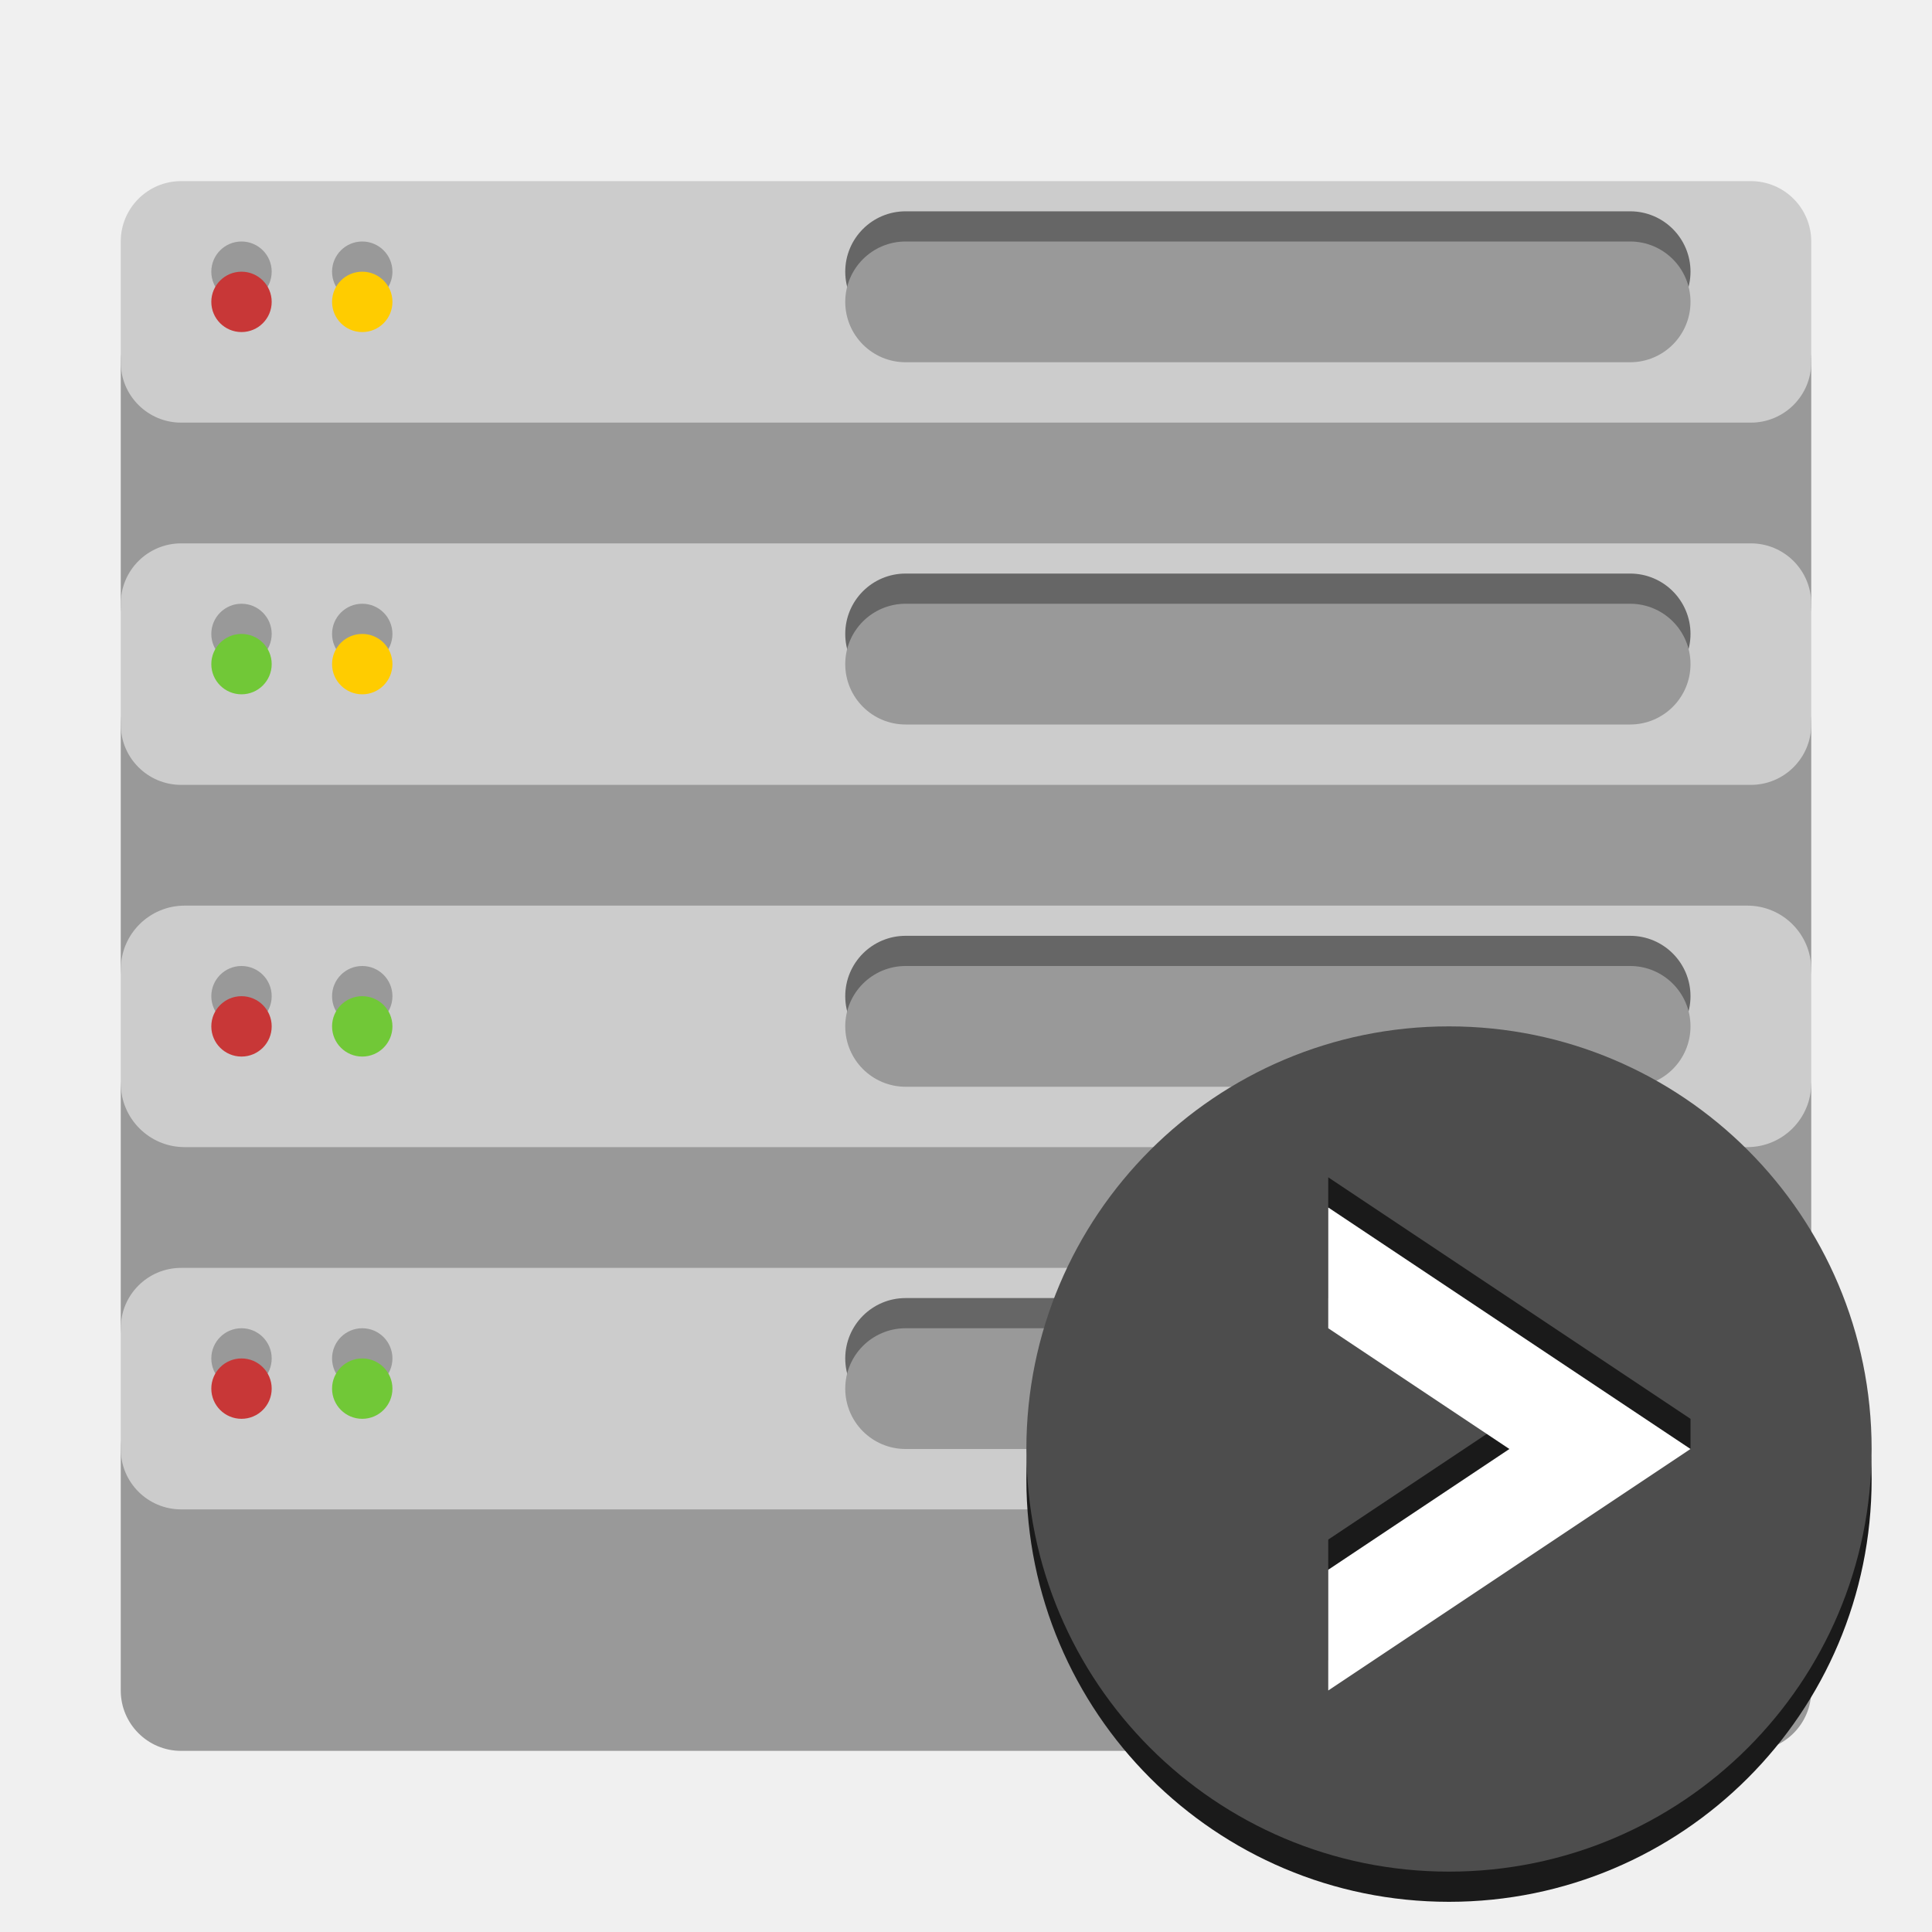
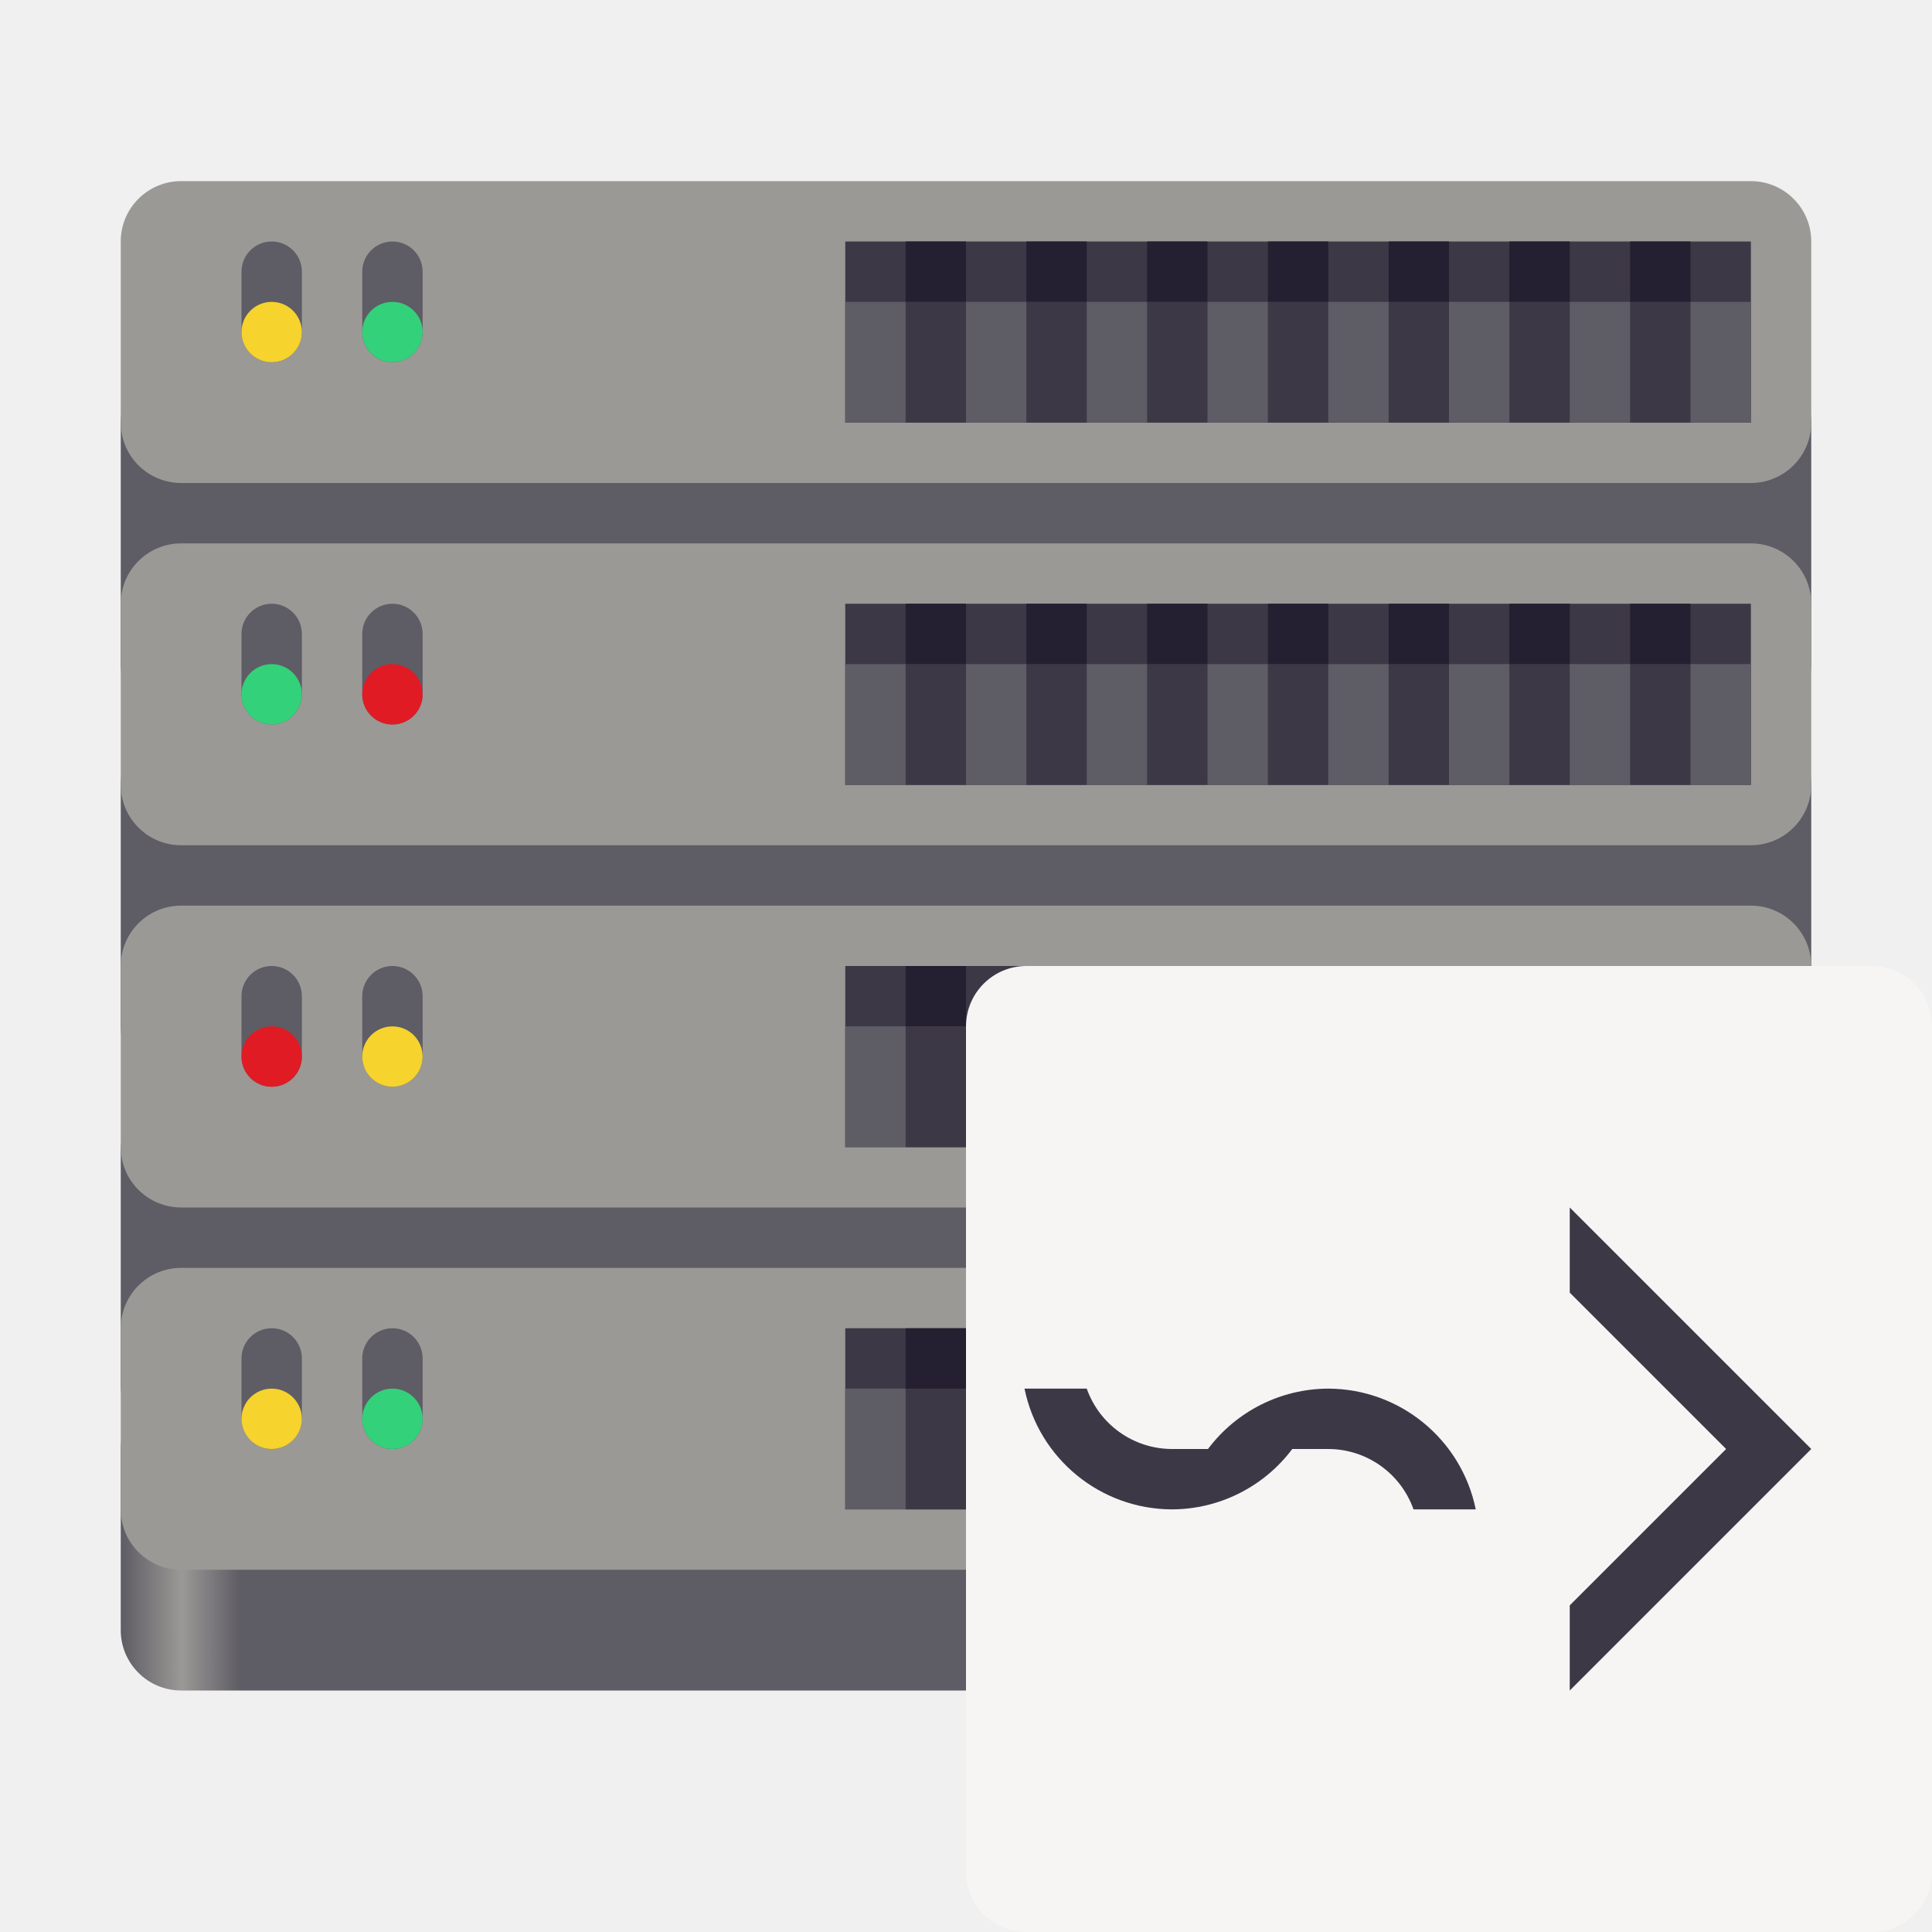
- <svg xmlns="http://www.w3.org/2000/svg" id="svg8" version="1.1" viewBox="0 0 64 64" height="64" width="64">
-   <defs id="defs2" />
-   <rect ry="2" y="10" x="4" height="12" width="56" id="rect1500-1" style="opacity:1;fill:#999999;fill-opacity:1;stroke:none;stroke-width:3.78;stroke-linecap:round;stroke-linejoin:round;stroke-miterlimit:4;stroke-dasharray:none;stroke-opacity:1" />
-   <rect ry="2" y="22" x="4" height="12" width="56" id="rect1500-7-0" style="opacity:1;fill:#999999;fill-opacity:1;stroke:none;stroke-width:3.78;stroke-linecap:round;stroke-linejoin:round;stroke-miterlimit:4;stroke-dasharray:none;stroke-opacity:1" />
-   <rect ry="2.117" y="34" x="4" height="12" width="56" id="rect1500-2-6" style="opacity:1;fill:#999999;fill-opacity:1;stroke:none;stroke-width:3.78;stroke-linecap:round;stroke-linejoin:round;stroke-miterlimit:4;stroke-dasharray:none;stroke-opacity:1" />
-   <rect ry="2" y="46" x="4" height="12" width="56" id="rect1500-72-1" style="opacity:1;fill:#999999;fill-opacity:1;stroke:none;stroke-width:3.78;stroke-linecap:round;stroke-linejoin:round;stroke-miterlimit:4;stroke-dasharray:none;stroke-opacity:1" />
-   <rect ry="2" y="6" x="4" height="8" width="56" id="rect1500" style="opacity:1;fill:#cccccc;fill-opacity:1;stroke:none;stroke-width:3.78;stroke-linecap:round;stroke-linejoin:round;stroke-miterlimit:4;stroke-dasharray:none;stroke-opacity:1" />
-   <rect ry="2" y="18" x="4" height="8" width="56" id="rect1500-7" style="opacity:1;fill:#cccccc;fill-opacity:1;stroke:none;stroke-width:3.78;stroke-linecap:round;stroke-linejoin:round;stroke-miterlimit:4;stroke-dasharray:none;stroke-opacity:1" />
-   <rect ry="2.117" y="30" x="4" height="8" width="56" id="rect1500-2" style="opacity:1;fill:#cccccc;fill-opacity:1;stroke:none;stroke-width:3.78;stroke-linecap:round;stroke-linejoin:round;stroke-miterlimit:4;stroke-dasharray:none;stroke-opacity:1" />
-   <rect ry="2" y="42" x="4" height="8" width="56" id="rect1500-72" style="opacity:1;fill:#cccccc;fill-opacity:1;stroke:none;stroke-width:3.78;stroke-linecap:round;stroke-linejoin:round;stroke-miterlimit:4;stroke-dasharray:none;stroke-opacity:1" />
-   <circle r="1" cy="9" cx="8" id="path1567" style="opacity:1;fill:#999999;fill-opacity:1;stroke:none;stroke-width:3.78;stroke-linecap:round;stroke-linejoin:round;stroke-miterlimit:4;stroke-dasharray:none;stroke-opacity:1" />
-   <path id="path1563" d="M 8,9 A 1,1 0 0 0 7,10 1,1 0 0 0 8,11 1,1 0 0 0 9,10 1,1 0 0 0 8,9 Z" style="opacity:1;fill:#c83737;fill-opacity:1;stroke:none;stroke-width:3.78;stroke-linecap:round;stroke-linejoin:round;stroke-miterlimit:4;stroke-dasharray:none;stroke-opacity:1" />
-   <circle r="1" cy="9" cx="12" id="path1567-5" style="opacity:1;fill:#999999;fill-opacity:1;stroke:none;stroke-width:3.78;stroke-linecap:round;stroke-linejoin:round;stroke-miterlimit:4;stroke-dasharray:none;stroke-opacity:1" />
-   <path id="path1563-9" d="m 12,9 a 1,1 0 0 0 -1,1 1,1 0 0 0 1,1 1,1 0 0 0 1,-1 1,1 0 0 0 -1,-1 z" style="opacity:1;fill:#ffcc00;fill-opacity:1;stroke:none;stroke-width:3.78;stroke-linecap:round;stroke-linejoin:round;stroke-miterlimit:4;stroke-dasharray:none;stroke-opacity:1" />
-   <rect ry="2" y="7" x="28" height="4" width="28" id="rect1590" style="opacity:1;fill:#666666;fill-opacity:1;stroke:none;stroke-width:3.78;stroke-linecap:round;stroke-linejoin:round;stroke-miterlimit:4;stroke-dasharray:none;stroke-opacity:1" />
-   <rect ry="2" y="8" x="28" height="4" width="28" id="rect1588" style="opacity:1;fill:#999999;fill-opacity:1;stroke:none;stroke-width:3.78;stroke-linecap:round;stroke-linejoin:round;stroke-miterlimit:4;stroke-dasharray:none;stroke-opacity:1" />
-   <circle r="1" cy="21" cx="8" id="path1567-4" style="opacity:1;fill:#999999;fill-opacity:1;stroke:none;stroke-width:3.78;stroke-linecap:round;stroke-linejoin:round;stroke-miterlimit:4;stroke-dasharray:none;stroke-opacity:1" />
-   <path id="path1563-90" d="M 8,21 A 1,1 0 0 0 7,22 1,1 0 0 0 8,23 1,1 0 0 0 9,22 1,1 0 0 0 8,21 Z" style="opacity:1;fill:#71c837;fill-opacity:1;stroke:none;stroke-width:3.78;stroke-linecap:round;stroke-linejoin:round;stroke-miterlimit:4;stroke-dasharray:none;stroke-opacity:1" />
-   <circle r="1" cy="21" cx="12" id="path1567-5-9" style="opacity:1;fill:#999999;fill-opacity:1;stroke:none;stroke-width:3.78;stroke-linecap:round;stroke-linejoin:round;stroke-miterlimit:4;stroke-dasharray:none;stroke-opacity:1" />
-   <path id="path1563-9-1" d="m 12,21 a 1,1 0 0 0 -1,1 1,1 0 0 0 1,1 1,1 0 0 0 1,-1 1,1 0 0 0 -1,-1 z" style="opacity:1;fill:#ffcc00;fill-opacity:1;stroke:none;stroke-width:3.78;stroke-linecap:round;stroke-linejoin:round;stroke-miterlimit:4;stroke-dasharray:none;stroke-opacity:1" />
-   <rect ry="2" y="19" x="28" height="4" width="28" id="rect1590-7" style="opacity:1;fill:#666666;fill-opacity:1;stroke:none;stroke-width:3.78;stroke-linecap:round;stroke-linejoin:round;stroke-miterlimit:4;stroke-dasharray:none;stroke-opacity:1" />
-   <rect ry="2" y="20" x="28" height="4" width="28" id="rect1588-7" style="opacity:1;fill:#999999;fill-opacity:1;stroke:none;stroke-width:3.78;stroke-linecap:round;stroke-linejoin:round;stroke-miterlimit:4;stroke-dasharray:none;stroke-opacity:1" />
-   <circle r="1" cy="33" cx="8" id="path1567-1" style="opacity:1;fill:#999999;fill-opacity:1;stroke:none;stroke-width:3.78;stroke-linecap:round;stroke-linejoin:round;stroke-miterlimit:4;stroke-dasharray:none;stroke-opacity:1" />
-   <path id="path1563-1" d="M 8,33 A 1,1 0 0 0 7,34 1,1 0 0 0 8,35 1,1 0 0 0 9,34 1,1 0 0 0 8,33 Z" style="opacity:1;fill:#c83737;fill-opacity:1;stroke:none;stroke-width:3.78;stroke-linecap:round;stroke-linejoin:round;stroke-miterlimit:4;stroke-dasharray:none;stroke-opacity:1" />
-   <circle r="1" cy="33" cx="12" id="path1567-5-5" style="opacity:1;fill:#999999;fill-opacity:1;stroke:none;stroke-width:3.78;stroke-linecap:round;stroke-linejoin:round;stroke-miterlimit:4;stroke-dasharray:none;stroke-opacity:1" />
-   <path id="path1563-9-9" d="m 12,33 a 1,1 0 0 0 -1,1 1,1 0 0 0 1,1 1,1 0 0 0 1,-1 1,1 0 0 0 -1,-1 z" style="opacity:1;fill:#71c837;fill-opacity:1;stroke:none;stroke-width:3.78;stroke-linecap:round;stroke-linejoin:round;stroke-miterlimit:4;stroke-dasharray:none;stroke-opacity:1" />
-   <rect ry="2" y="31" x="28" height="4" width="28" id="rect1590-77" style="opacity:1;fill:#666666;fill-opacity:1;stroke:none;stroke-width:3.78;stroke-linecap:round;stroke-linejoin:round;stroke-miterlimit:4;stroke-dasharray:none;stroke-opacity:1" />
-   <rect ry="2" y="32" x="28" height="4" width="28" id="rect1588-6" style="opacity:1;fill:#999999;fill-opacity:1;stroke:none;stroke-width:3.78;stroke-linecap:round;stroke-linejoin:round;stroke-miterlimit:4;stroke-dasharray:none;stroke-opacity:1" />
-   <circle r="1" cy="45" cx="8" id="path1567-7" style="opacity:1;fill:#999999;fill-opacity:1;stroke:none;stroke-width:3.78;stroke-linecap:round;stroke-linejoin:round;stroke-miterlimit:4;stroke-dasharray:none;stroke-opacity:1" />
-   <path id="path1563-3" d="M 8,45 A 1,1 0 0 0 7,46 1,1 0 0 0 8,47 1,1 0 0 0 9,46 1,1 0 0 0 8,45 Z" style="opacity:1;fill:#c83737;fill-opacity:1;stroke:none;stroke-width:3.78;stroke-linecap:round;stroke-linejoin:round;stroke-miterlimit:4;stroke-dasharray:none;stroke-opacity:1" />
-   <circle r="1" cy="45" cx="12" id="path1567-5-6" style="opacity:1;fill:#999999;fill-opacity:1;stroke:none;stroke-width:3.78;stroke-linecap:round;stroke-linejoin:round;stroke-miterlimit:4;stroke-dasharray:none;stroke-opacity:1" />
-   <path id="path1563-9-5" d="m 12,45 a 1,1 0 0 0 -1,1 1,1 0 0 0 1,1 1,1 0 0 0 1,-1 1,1 0 0 0 -1,-1 z" style="opacity:1;fill:#71c837;fill-opacity:1;stroke:none;stroke-width:3.78;stroke-linecap:round;stroke-linejoin:round;stroke-miterlimit:4;stroke-dasharray:none;stroke-opacity:1" />
-   <rect ry="2" y="43" x="28" height="4" width="28" id="rect1590-6" style="opacity:1;fill:#666666;fill-opacity:1;stroke:none;stroke-width:3.78;stroke-linecap:round;stroke-linejoin:round;stroke-miterlimit:4;stroke-dasharray:none;stroke-opacity:1" />
-   <rect ry="2" y="44" x="28" height="4" width="28" id="rect1588-3" style="opacity:1;fill:#999999;fill-opacity:1;stroke:none;stroke-width:3.78;stroke-linecap:round;stroke-linejoin:round;stroke-miterlimit:4;stroke-dasharray:none;stroke-opacity:1" />
-   <path id="path1654-9" d="M 48,35 A 14,14 0 0 0 34,49 14,14 0 0 0 48,63 14,14 0 0 0 62,49 14,14 0 0 0 48,35 Z" style="opacity:1;fill:#1a1a1a;fill-opacity:1;stroke:none;stroke-width:3.535;stroke-linecap:round;stroke-linejoin:round;stroke-miterlimit:4;stroke-dasharray:none;stroke-opacity:1" />
-   <path id="path1654" d="M 48 34 A 14 14 0 0 0 34 48 A 14 14 0 0 0 48 62 A 14 14 0 0 0 62 48 A 14 14 0 0 0 48 34 z " style="opacity:1;fill:#4d4d4d;fill-opacity:1;stroke:none;stroke-width:3.535;stroke-linecap:round;stroke-linejoin:round;stroke-miterlimit:4;stroke-dasharray:none;stroke-opacity:1" />
-   <path id="path856-3" d="m 44,39 v 4 l 6,4 -6,4 v 4 l 12,-7 v -1 z" style="fill:#1a1a1a;fill-opacity:1;stroke:none;stroke-width:1px;stroke-linecap:butt;stroke-linejoin:miter;stroke-opacity:1" />
-   <path id="path856" d="m 44,40 v 4 l 6,4 -6,4 v 4 l 12,-8 z" style="fill:#ffffff;stroke:none;stroke-width:1px;stroke-linecap:butt;stroke-linejoin:miter;stroke-opacity:1" />
+ <svg xmlns="http://www.w3.org/2000/svg" width="32" height="32" version="1.1" viewBox="0 0 32 32">
+   <defs>
+     <linearGradient id="a" x1="2" x2="30" y1="27" y2="27" gradientTransform="translate(0,-1)" gradientUnits="userSpaceOnUse">
+       <stop stop-color="#5e5c64" offset="0" />
+       <stop stop-color="#9a9996" offset=".036" />
+       <stop stop-color="#5e5c64" offset=".071" />
+       <stop stop-color="#5e5c64" offset=".929" />
+       <stop stop-color="#9a9996" offset=".964" />
+       <stop stop-color="#5e5c64" offset="1" />
+     </linearGradient>
+   </defs>
+   <rect x="2" y="6" width="28" height="6" ry="1" fill="#5e5c64" />
+   <rect x="2" y="12" width="28" height="6" ry="1" fill="#5e5c64" />
+   <rect x="2" y="18" width="28" height="6" ry="1.059" fill="#5e5c64" />
+   <rect x="2" y="23" width="28" height="5" ry="1" fill="url(#a)" />
+   <rect x="2" y="3" width="28" height="5" ry="1" fill="#9a9996" />
+   <rect x="2" y="9" width="28" height="5" ry="1" fill="#9a9996" />
+   <rect x="2" y="15" width="28" height="5" ry="1" fill="#9a9996" />
+   <rect x="2" y="21" width="28" height="5" ry="1" fill="#9a9996" />
+   <rect x="14" y="4" width="15" height="3" ry="0" fill="#3d3846" />
+   <rect x="14" y="5" width="15" height="2" ry="0" fill="#5e5c64" />
+   <rect x="14" y="10" width="15" height="3" ry="0" fill="#3d3846" />
+   <rect x="14" y="11" width="15" height="2" ry="0" fill="#5e5c64" />
+   <rect x="14" y="16" width="15" height="3" ry="0" fill="#3d3846" />
+   <rect x="14" y="17" width="15" height="2" ry="0" fill="#5e5c64" />
+   <rect x="14" y="22" width="15" height="3" ry="0" fill="#3d3846" />
+   <rect x="14" y="23" width="15" height="2" ry="0" fill="#5e5c64" />
+   <rect x="4" y="4" width="1" height="2" ry=".5" fill="#5e5c64" />
+   <rect x="4" y="5" width="1" height="1" ry=".5" fill="#f6d32d" />
+   <rect x="6" y="4" width="1" height="2" ry=".5" fill="#5e5c64" />
+   <rect x="6" y="5" width="1" height="1" ry=".5" fill="#33d17a" />
+   <rect x="4" y="10" width="1" height="2" ry=".5" fill="#5e5c64" />
+   <rect x="4" y="11" width="1" height="1" ry=".5" fill="#33d17a" />
+   <rect x="6" y="10" width="1" height="2" ry=".5" fill="#5e5c64" />
+   <rect x="6" y="11" width="1" height="1" ry=".5" fill="#e01b24" />
+   <rect x="4" y="16" width="1" height="2" ry=".5" fill="#5e5c64" />
+   <rect x="4" y="17" width="1" height="1" ry=".5" fill="#e01b24" />
+   <rect x="6" y="16" width="1" height="2" ry=".5" fill="#5e5c64" />
+   <rect x="6" y="17" width="1" height="1" ry=".5" fill="#f6d32d" />
+   <rect x="4" y="22" width="1" height="2" ry=".5" fill="#5e5c64" />
+   <rect x="4" y="23" width="1" height="1" ry=".5" fill="#f6d32d" />
+   <rect x="6" y="22" width="1" height="2" ry=".5" fill="#5e5c64" />
+   <rect x="6" y="23" width="1" height="1" ry=".5" fill="#33d17a" />
+   <rect x="15" y="11" width="1" height="2" fill="#3d3846" />
+   <rect x="15" y="10" width="1" height="1" fill="#241f31" />
+   <rect x="17" y="11" width="1" height="2" fill="#3d3846" />
+   <rect x="17" y="10" width="1" height="1" fill="#241f31" />
+   <rect x="19" y="11" width="1" height="2" fill="#3d3846" />
+   <rect x="19" y="10" width="1" height="1" fill="#241f31" />
+   <rect x="21" y="11" width="1" height="2" fill="#3d3846" />
+   <rect x="21" y="10" width="1" height="1" fill="#241f31" />
+   <rect x="23" y="11" width="1" height="2" fill="#3d3846" />
+   <rect x="23" y="10" width="1" height="1" fill="#241f31" />
+   <rect x="25" y="11" width="1" height="2" fill="#3d3846" />
+   <rect x="25" y="10" width="1" height="1" fill="#241f31" />
+   <rect x="27" y="11" width="1" height="2" fill="#3d3846" />
+   <rect x="27" y="10" width="1" height="1" fill="#241f31" />
+   <rect x="15" y="5" width="1" height="2" fill="#3d3846" />
+   <rect x="15" y="4" width="1" height="1" fill="#241f31" />
+   <rect x="17" y="5" width="1" height="2" fill="#3d3846" />
+   <rect x="17" y="4" width="1" height="1" fill="#241f31" />
+   <rect x="19" y="5" width="1" height="2" fill="#3d3846" />
+   <rect x="19" y="4" width="1" height="1" fill="#241f31" />
+   <rect x="21" y="5" width="1" height="2" fill="#3d3846" />
+   <rect x="21" y="4" width="1" height="1" fill="#241f31" />
+   <rect x="23" y="5" width="1" height="2" fill="#3d3846" />
+   <rect x="23" y="4" width="1" height="1" fill="#241f31" />
+   <rect x="25" y="5" width="1" height="2" fill="#3d3846" />
+   <rect x="25" y="4" width="1" height="1" fill="#241f31" />
+   <rect x="27" y="5" width="1" height="2" fill="#3d3846" />
+   <rect x="27" y="4" width="1" height="1" fill="#241f31" />
+   <rect x="15" y="17" width="1" height="2" fill="#3d3846" />
+   <rect x="15" y="16" width="1" height="1" fill="#241f31" />
+   <rect x="17" y="17" width="1" height="2" fill="#3d3846" />
+   <rect x="17" y="16" width="1" height="1" fill="#241f31" />
+   <rect x="19" y="17" width="1" height="2" fill="#3d3846" />
+   <rect x="19" y="16" width="1" height="1" fill="#241f31" />
+   <rect x="21" y="17" width="1" height="2" fill="#3d3846" />
+   <rect x="21" y="16" width="1" height="1" fill="#241f31" />
+   <rect x="23" y="17" width="1" height="2" fill="#3d3846" />
+   <rect x="23" y="16" width="1" height="1" fill="#241f31" />
+   <rect x="25" y="17" width="1" height="2" fill="#3d3846" />
+   <rect x="25" y="16" width="1" height="1" fill="#241f31" />
+   <rect x="27" y="17" width="1" height="2" fill="#3d3846" />
+   <rect x="27" y="16" width="1" height="1" fill="#241f31" />
+   <rect x="15" y="23" width="1" height="2" fill="#3d3846" />
+   <rect x="15" y="22" width="1" height="1" fill="#241f31" />
+   <rect x="17" y="23" width="1" height="2" fill="#3d3846" />
+   <rect x="17" y="22" width="1" height="1" fill="#241f31" />
+   <rect x="19" y="23" width="1" height="2" fill="#3d3846" />
+   <rect x="19" y="22" width="1" height="1" fill="#241f31" />
+   <rect x="21" y="23" width="1" height="2" fill="#3d3846" />
+   <rect x="21" y="22" width="1" height="1" fill="#241f31" />
+   <rect x="23" y="23" width="1" height="2" fill="#3d3846" />
+   <rect x="23" y="22" width="1" height="1" fill="#241f31" />
+   <rect x="25" y="23" width="1" height="2" fill="#3d3846" />
+   <rect x="25" y="22" width="1" height="1" fill="#241f31" />
+   <rect x="27" y="23" width="1" height="2" fill="#3d3846" />
+   <rect x="27" y="22" width="1" height="1" fill="#241f31" />
+   <rect x="16" y="16" width="16" height="16" ry="1" fill="#f6f5f4" />
+   <path d="m19.412 25a2.5 2.5 0 0 0 1.992 -1h-1.992a1.5 1.5 0 0 1 -1.412 -1h-1.031a2.5 2.5 0 0 0 2.443 2z" fill="#3d3846" />
+   <path d="m22 23a2.5 2.5 0 0 0 -1.992 1h1.992a1.5 1.5 0 0 1 1.412 1h1.031a2.5 2.5 0 0 0 -2.443 -2z" fill="#3d3846" />
+   <path d="m26 20v1.41l2.59 2.59-2.59 2.59v1.41l4-4z" fill="#3d3846" />
</svg>
